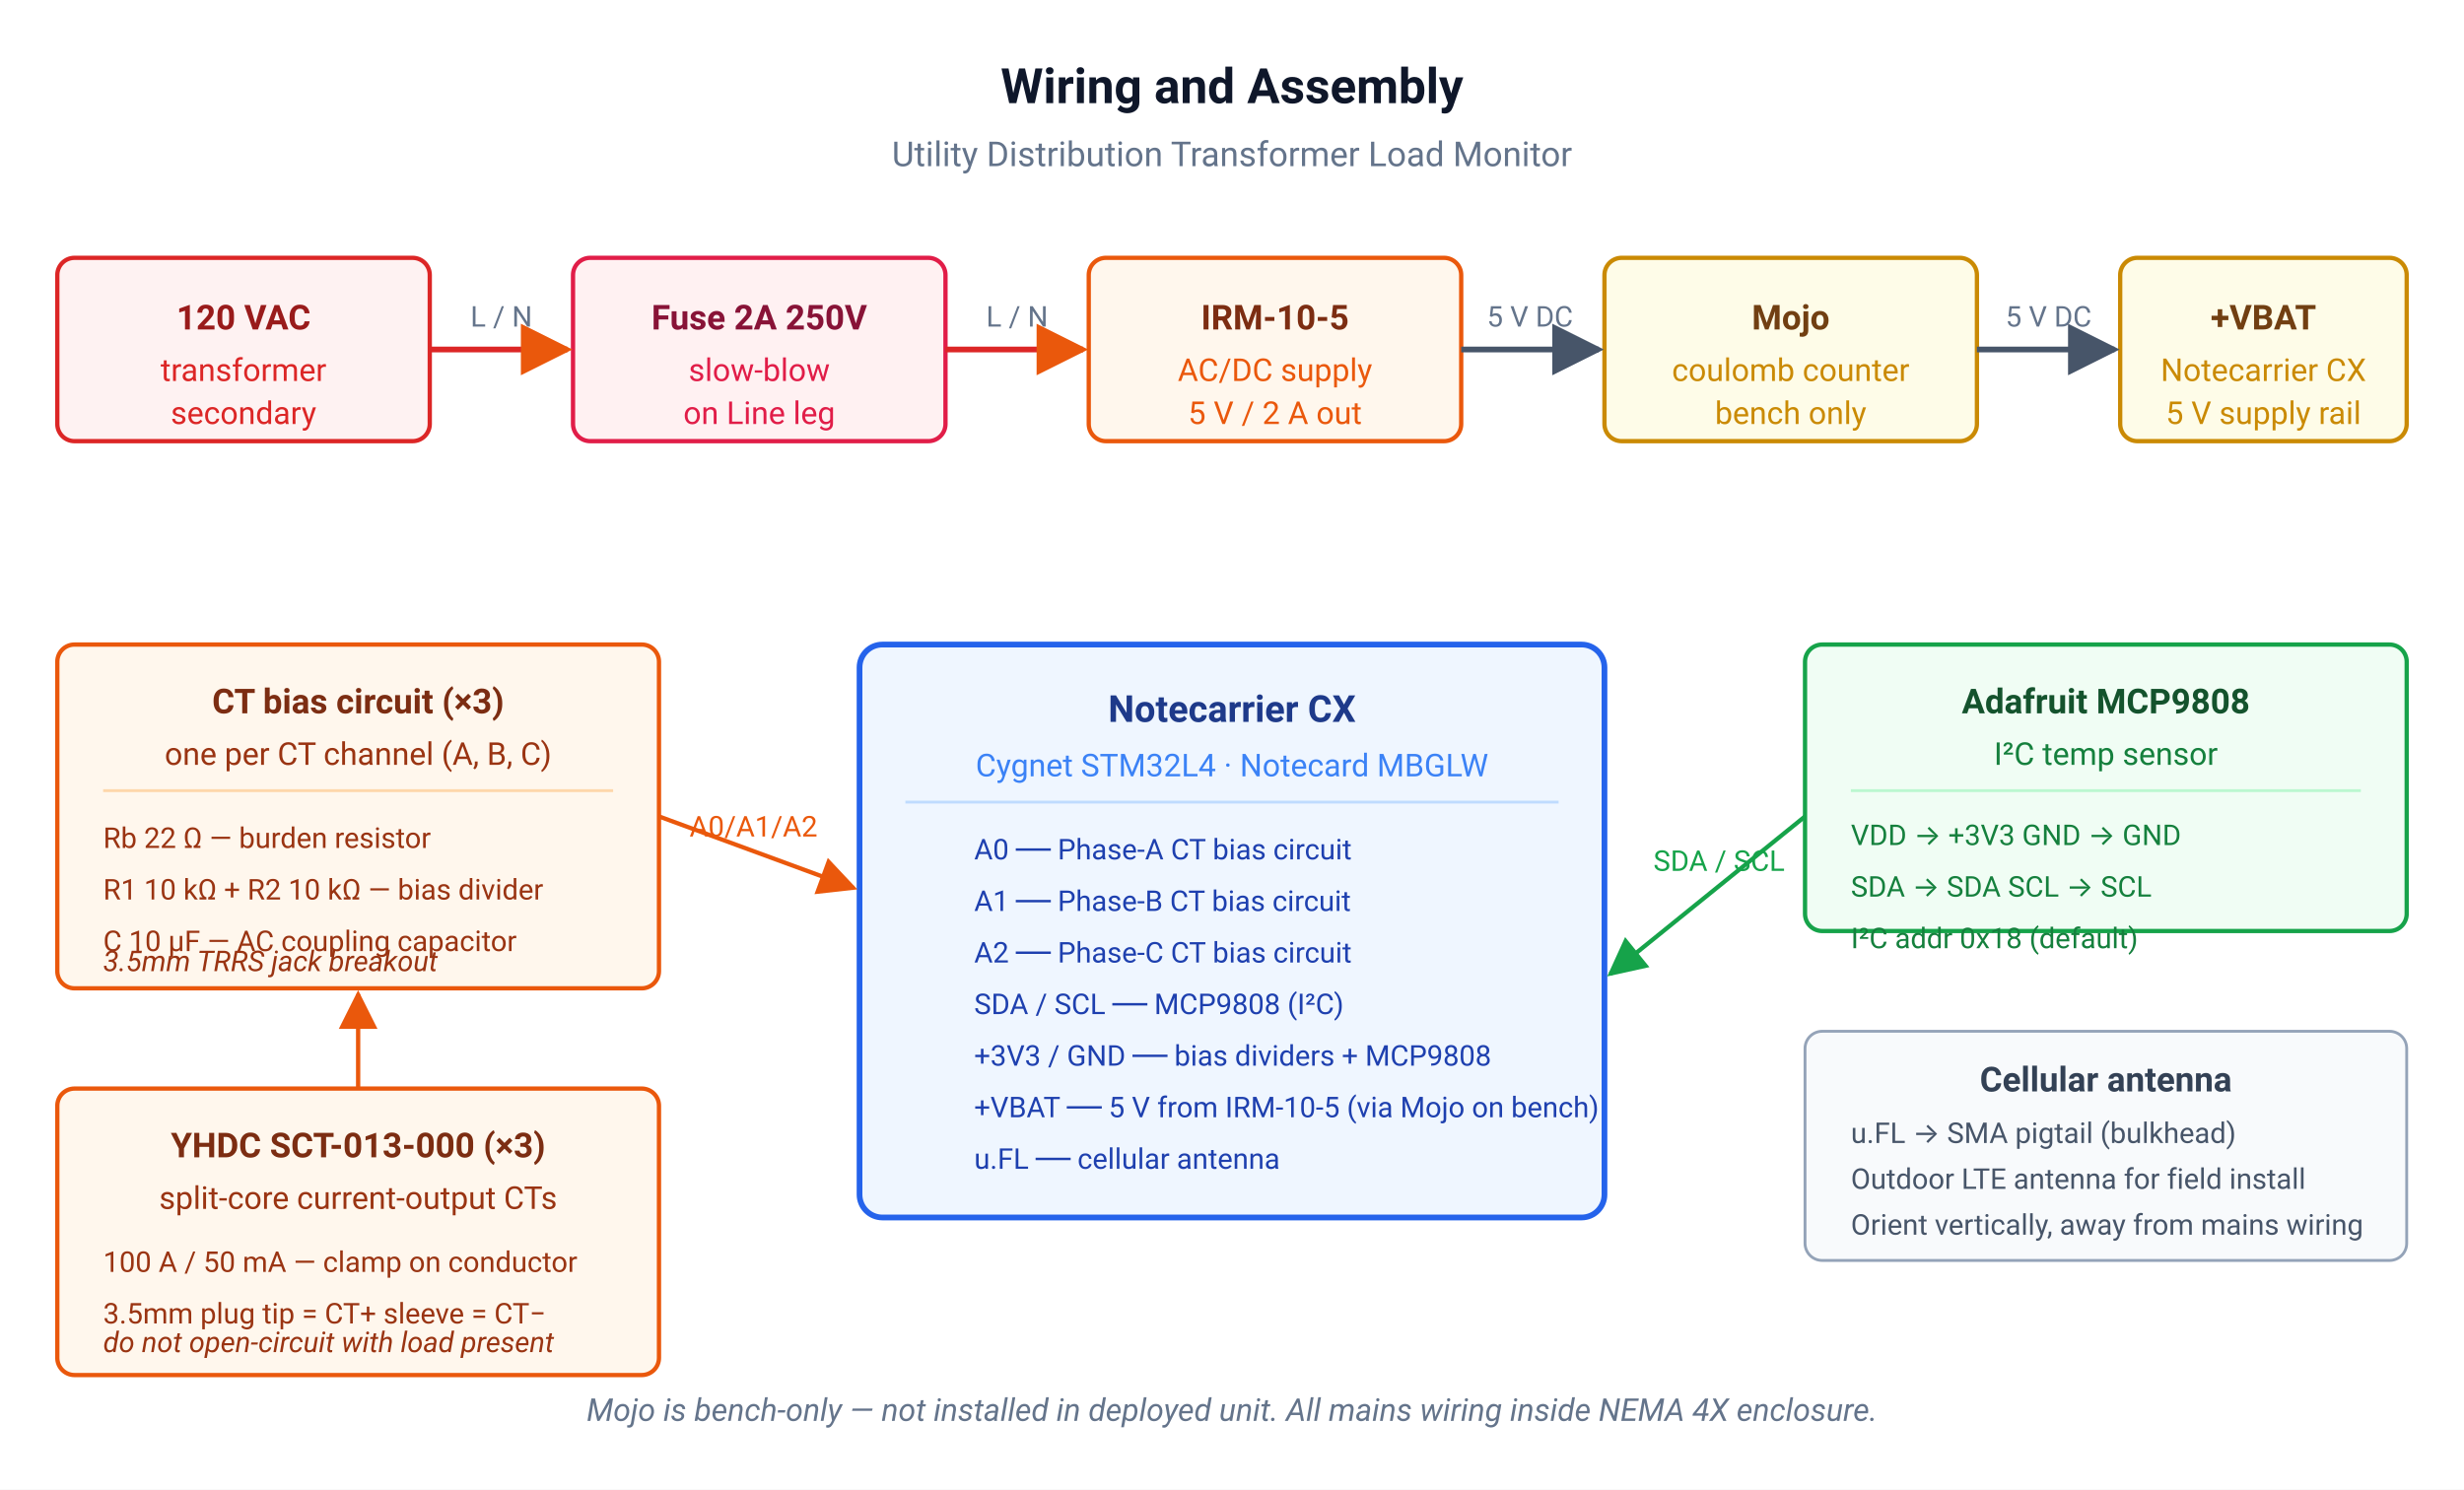
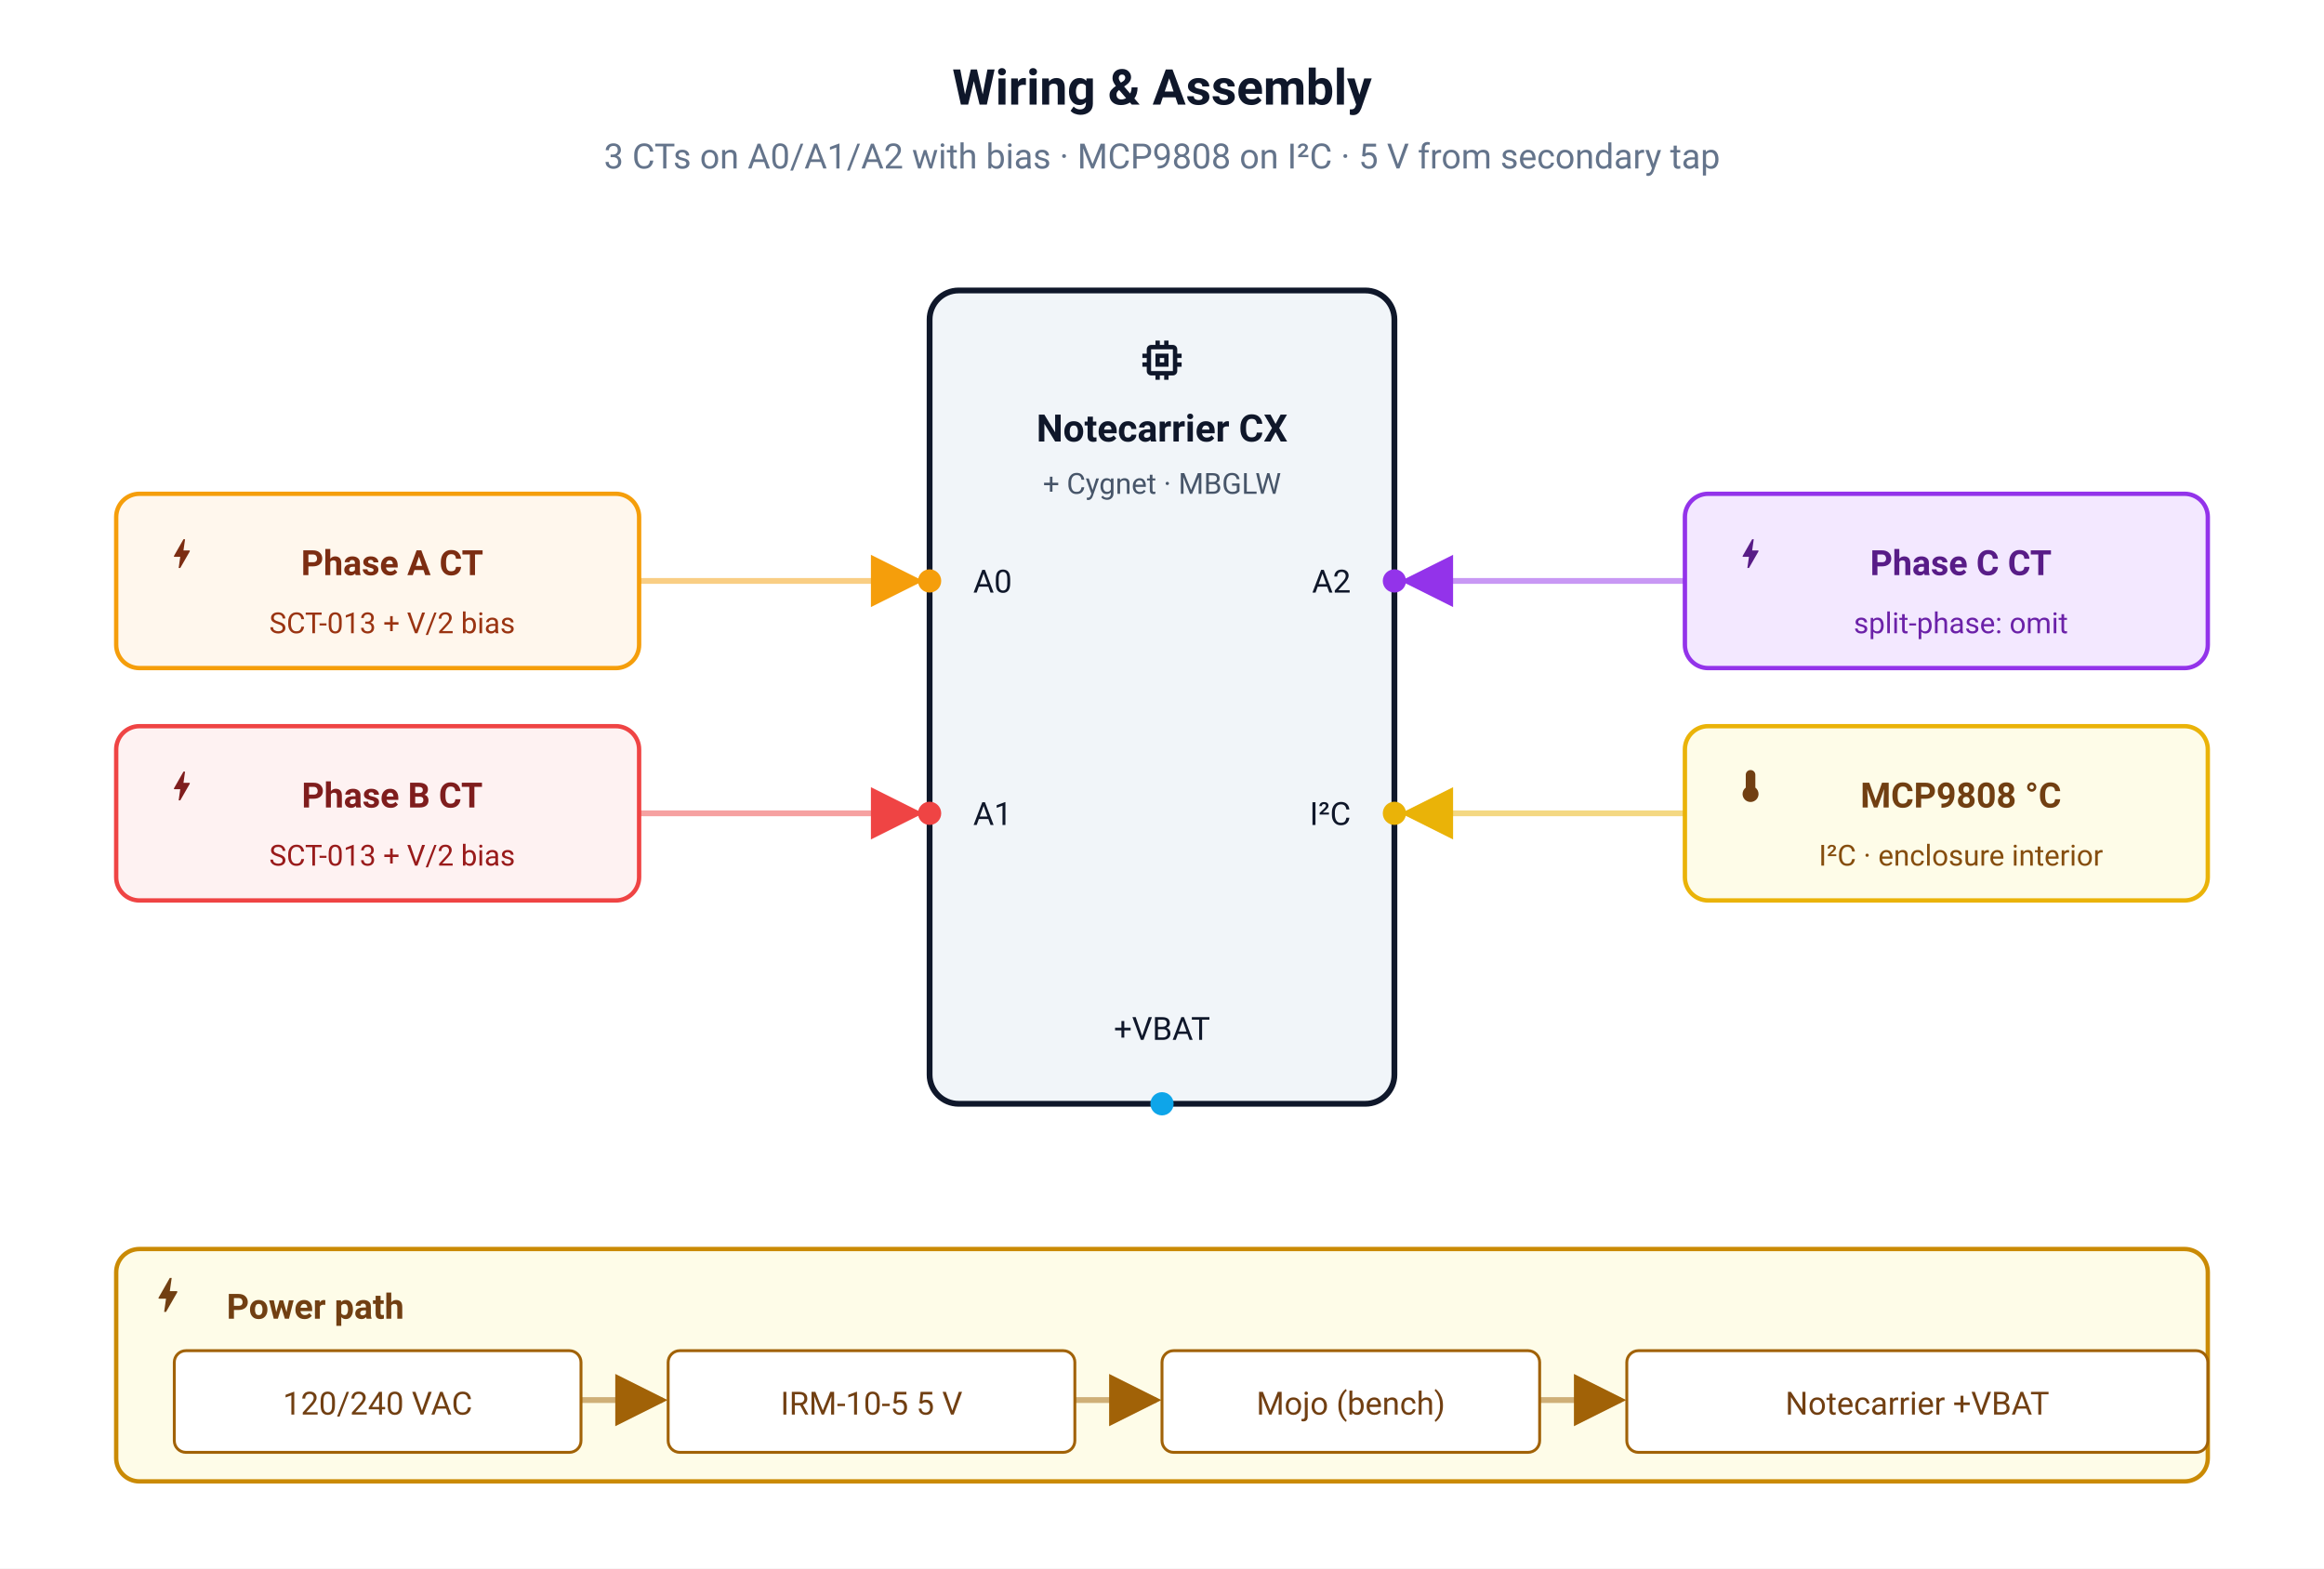
- <svg xmlns="http://www.w3.org/2000/svg" viewBox="0 0 860 520" width="860" font-family="-apple-system,BlinkMacSystemFont,'Segoe UI',Roboto,sans-serif">
+ <svg xmlns="http://www.w3.org/2000/svg" viewBox="0 0 800 540" width="800" font-family="-apple-system,BlinkMacSystemFont,'Segoe UI',Roboto,sans-serif">
  <defs>
-     <marker id="ar-gray" viewBox="0 0 10 10" refX="9" refY="5" markerWidth="9" markerHeight="9" orient="auto-start-reverse">
-       <path d="M0,0 L10,5 L0,10 z" fill="#475569" />
+     <marker id="ar-amber" viewBox="0 0 10 10" refX="9" refY="5" markerWidth="9" markerHeight="9" orient="auto-start-reverse">
+       <path d="M0,0 L10,5 L0,10 z" fill="#f59e0b" />
    </marker>
-     <marker id="ar-orange" viewBox="0 0 10 10" refX="9" refY="5" markerWidth="9" markerHeight="9" orient="auto-start-reverse">
-       <path d="M0,0 L10,5 L0,10 z" fill="#ea580c" />
+     <marker id="ar-red2" viewBox="0 0 10 10" refX="9" refY="5" markerWidth="9" markerHeight="9" orient="auto-start-reverse">
+       <path d="M0,0 L10,5 L0,10 z" fill="#ef4444" />
    </marker>
-     <marker id="ar-blue" viewBox="0 0 10 10" refX="9" refY="5" markerWidth="9" markerHeight="9" orient="auto-start-reverse">
-       <path d="M0,0 L10,5 L0,10 z" fill="#2563eb" />
+     <marker id="ar-purple" viewBox="0 0 10 10" refX="9" refY="5" markerWidth="9" markerHeight="9" orient="auto-start-reverse">
+       <path d="M0,0 L10,5 L0,10 z" fill="#9333ea" />
    </marker>
-     <marker id="ar-green" viewBox="0 0 10 10" refX="9" refY="5" markerWidth="9" markerHeight="9" orient="auto-start-reverse">
-       <path d="M0,0 L10,5 L0,10 z" fill="#16a34a" />
+     <marker id="ar-yellow" viewBox="0 0 10 10" refX="9" refY="5" markerWidth="9" markerHeight="9" orient="auto-start-reverse">
+       <path d="M0,0 L10,5 L0,10 z" fill="#eab308" />
+     </marker>
+     <marker id="ar-brown" viewBox="0 0 10 10" refX="9" refY="5" markerWidth="9" markerHeight="9" orient="auto-start-reverse">
+       <path d="M0,0 L10,5 L0,10 z" fill="#a16207" />
+     </marker>
+     <marker id="ar-sky" viewBox="0 0 10 10" refX="9" refY="5" markerWidth="9" markerHeight="9" orient="auto-start-reverse">
+       <path d="M0,0 L10,5 L0,10 z" fill="#0ea5e9" />
    </marker>
  </defs>
-   <rect width="860" height="520" fill="#ffffff" />
-   <text x="430" y="36" text-anchor="middle" font-size="17" font-weight="700" fill="#0f172a">Wiring and Assembly</text>
-   <text x="430" y="58" text-anchor="middle" font-size="12" fill="#64748b">Utility Distribution Transformer Load Monitor</text>
-   <rect x="20" y="90" width="130" height="64" rx="6" fill="#fef2f2" stroke="#dc2626" stroke-width="1.5" />
-   <text x="85" y="115" text-anchor="middle" font-size="12" font-weight="700" fill="#991b1b">120 VAC</text>
-   <text x="85" y="133" text-anchor="middle" font-size="11" fill="#dc2626">transformer</text>
-   <text x="85" y="148" text-anchor="middle" font-size="11" fill="#dc2626">secondary</text>
-   <rect x="200" y="90" width="130" height="64" rx="6" fill="#fff1f2" stroke="#e11d48" stroke-width="1.5" />
-   <text x="265" y="115" text-anchor="middle" font-size="12" font-weight="700" fill="#881337">Fuse 2A 250V</text>
-   <text x="265" y="133" text-anchor="middle" font-size="11" fill="#e11d48">slow-blow</text>
-   <text x="265" y="148" text-anchor="middle" font-size="11" fill="#e11d48">on Line leg</text>
-   <rect x="380" y="90" width="130" height="64" rx="6" fill="#fff7ed" stroke="#ea580c" stroke-width="1.5" />
-   <text x="445" y="115" text-anchor="middle" font-size="12" font-weight="700" fill="#7c2d12">IRM-10-5</text>
-   <text x="445" y="133" text-anchor="middle" font-size="11" fill="#ea580c">AC/DC supply</text>
-   <text x="445" y="148" text-anchor="middle" font-size="11" fill="#ea580c">5 V / 2 A out</text>
-   <rect x="560" y="90" width="130" height="64" rx="6" fill="#fefce8" stroke="#ca8a04" stroke-width="1.5" />
-   <text x="625" y="115" text-anchor="middle" font-size="12" font-weight="700" fill="#713f12">Mojo</text>
-   <text x="625" y="133" text-anchor="middle" font-size="11" fill="#ca8a04">coulomb counter</text>
-   <text x="625" y="148" text-anchor="middle" font-size="11" fill="#ca8a04">bench only</text>
-   <rect x="740" y="90" width="100" height="64" rx="6" fill="#fefce8" stroke="#ca8a04" stroke-width="1.5" />
-   <text x="790" y="115" text-anchor="middle" font-size="12" font-weight="700" fill="#713f12">+VBAT</text>
-   <text x="790" y="133" text-anchor="middle" font-size="11" fill="#ca8a04">Notecarrier CX</text>
-   <text x="790" y="148" text-anchor="middle" font-size="11" fill="#ca8a04">5 V supply rail</text>
-   <line x1="150" y1="122" x2="198" y2="122" stroke="#dc2626" stroke-width="2" marker-end="url(#ar-orange)" />
-   <line x1="330" y1="122" x2="378" y2="122" stroke="#dc2626" stroke-width="2" marker-end="url(#ar-orange)" />
-   <line x1="510" y1="122" x2="558" y2="122" stroke="#475569" stroke-width="2" marker-end="url(#ar-gray)" />
-   <line x1="690" y1="122" x2="738" y2="122" stroke="#475569" stroke-width="2" marker-end="url(#ar-gray)" />
-   <text x="175" y="114" text-anchor="middle" font-size="10" fill="#64748b">L / N</text>
-   <text x="355" y="114" text-anchor="middle" font-size="10" fill="#64748b">L / N</text>
-   <text x="534" y="114" text-anchor="middle" font-size="10" fill="#64748b">5 V DC</text>
-   <text x="715" y="114" text-anchor="middle" font-size="10" fill="#64748b">5 V DC</text>
-   <rect x="300" y="225" width="260" height="200" rx="8" fill="#eff6ff" stroke="#2563eb" stroke-width="2" />
-   <text x="430" y="252" text-anchor="middle" font-size="13" font-weight="700" fill="#1e3a8a">Notecarrier CX</text>
-   <text x="430" y="271" text-anchor="middle" font-size="11" fill="#3b82f6">Cygnet STM32L4  ·  Notecard MBGLW</text>
-   <line x1="316" y1="280" x2="544" y2="280" stroke="#bfdbfe" stroke-width="1" />
-   <g font-size="10" fill="#1e40af">
-     <text x="340" y="300">A0 ── Phase-A CT bias circuit</text>
-     <text x="340" y="318">A1 ── Phase-B CT bias circuit</text>
-     <text x="340" y="336">A2 ── Phase-C CT bias circuit</text>
-     <text x="340" y="354">SDA / SCL ── MCP9808 (I²C)</text>
-     <text x="340" y="372">+3V3 / GND ── bias dividers + MCP9808</text>
-     <text x="340" y="390">+VBAT ── 5 V from IRM-10-5 (via Mojo on bench)</text>
-     <text x="340" y="408">u.FL ── cellular antenna</text>
+   <rect width="800" height="540" fill="#ffffff" />
+   <text x="400" y="36" text-anchor="middle" font-size="17" font-weight="700" fill="#0f172a">Wiring &amp; Assembly</text>
+   <text x="400" y="58" text-anchor="middle" font-size="12" fill="#64748b">3 CTs on A0/A1/A2 with bias · MCP9808 on I²C · 5 V from secondary tap</text>
+   <rect x="320" y="100" width="160" height="280" rx="10" fill="#f1f5f9" stroke="#0f172a" stroke-width="2" />
+   <g transform="translate(391,115) scale(0.75)" fill="#0f172a">
+     <path d="M15 9H9v6h6V9zm-2 4h-2v-2h2v2zm8-2V9h-2V7c0-1.1-.9-2-2-2h-2V3h-2v2h-2V3H9v2H7c-1.1 0-2 .9-2 2v2H3v2h2v2H3v2h2v2c0 1.1.9 2 2 2h2v2h2v-2h2v2h2v-2h2c1.1 0 2-.9 2-2v-2h2v-2h-2v-2h2zm-4 6H7V7h10v10z" />
  </g>
-   <rect x="20" y="225" width="210" height="120" rx="6" fill="#fff7ed" stroke="#ea580c" stroke-width="1.5" />
-   <text x="125" y="249" text-anchor="middle" font-size="12" font-weight="700" fill="#7c2d12">CT bias circuit (×3)</text>
-   <text x="125" y="267" text-anchor="middle" font-size="11" fill="#9a3412">one per CT channel (A, B, C)</text>
-   <line x1="36" y1="276" x2="214" y2="276" stroke="#fed7aa" stroke-width="1" />
-   <g font-size="10" fill="#9a3412">
-     <text x="36" y="296">Rb 22 Ω — burden resistor</text>
-     <text x="36" y="314">R1 10 kΩ + R2 10 kΩ — bias divider</text>
-     <text x="36" y="332">C 10 µF — AC coupling capacitor</text>
-     <text x="36" y="339" font-style="italic">3.5mm TRRS jack breakout</text>
+   <text x="400" y="152" text-anchor="middle" font-size="13" font-weight="700" fill="#0f172a">Notecarrier CX</text>
+   <text x="400" y="170" text-anchor="middle" font-size="10" fill="#475569">+ Cygnet · MBGLW</text>
+   <g font-size="11" fill="#0f172a">
+     <text x="335" y="204">A0</text>
+     <text x="335" y="284">A1</text>
+     <text x="465" y="204" text-anchor="end">A2</text>
+     <text x="465" y="284" text-anchor="end">I²C</text>
+     <text x="400" y="358" text-anchor="middle">+VBAT</text>
  </g>
-   <rect x="20" y="380" width="210" height="100" rx="6" fill="#fff7ed" stroke="#ea580c" stroke-width="1.5" />
-   <text x="125" y="404" text-anchor="middle" font-size="12" font-weight="700" fill="#7c2d12">YHDC SCT-013-000 (×3)</text>
-   <text x="125" y="422" text-anchor="middle" font-size="11" fill="#9a3412">split-core current-output CTs</text>
-   <g font-size="10" fill="#9a3412">
-     <text x="36" y="444">100 A / 50 mA — clamp on conductor</text>
-     <text x="36" y="462">3.5mm plug tip = CT+  sleeve = CT−</text>
-     <text x="36" y="472" font-style="italic">do not open-circuit with load present</text>
+   <g>
+     <circle cx="320" cy="200" r="4" fill="#f59e0b" />
+     <circle cx="320" cy="280" r="4" fill="#ef4444" />
+     <circle cx="480" cy="200" r="4" fill="#9333ea" />
+     <circle cx="480" cy="280" r="4" fill="#eab308" />
+     <circle cx="400" cy="380" r="4" fill="#0ea5e9" />
  </g>
-   <rect x="630" y="225" width="210" height="100" rx="6" fill="#f0fdf4" stroke="#16a34a" stroke-width="1.5" />
-   <text x="735" y="249" text-anchor="middle" font-size="12" font-weight="700" fill="#14532d">Adafruit MCP9808</text>
-   <text x="735" y="267" text-anchor="middle" font-size="11" fill="#15803d">I²C temp sensor</text>
-   <line x1="646" y1="276" x2="824" y2="276" stroke="#bbf7d0" stroke-width="1" />
-   <g font-size="10" fill="#15803d">
-     <text x="646" y="295">VDD → +3V3   GND → GND</text>
-     <text x="646" y="313">SDA → SDA   SCL → SCL</text>
-     <text x="646" y="331">I²C addr 0x18 (default)</text>
+   <rect x="40" y="170" width="180" height="60" rx="8" fill="#fff7ed" stroke="#f59e0b" stroke-width="1.5" />
+   <g transform="translate(56,184) scale(0.55)" fill="#7c2d12">
+     <path d="M11 21h-1l1-7H7.5c-.88 0-.33-.75-.31-.78C8.48 10.94 10.42 7.54 13.01 3h1l-1 7h3.51c.4 0 .62.19.4.66C12.97 17.55 11 21 11 21z" />
  </g>
-   <line x1="125" y1="380" x2="125" y2="347" stroke="#ea580c" stroke-width="1.5" marker-end="url(#ar-orange)" />
-   <line x1="230" y1="285" x2="298" y2="310" stroke="#ea580c" stroke-width="1.5" marker-end="url(#ar-orange)" />
-   <text x="263" y="292" text-anchor="middle" font-size="10" fill="#ea580c">A0/A1/A2</text>
-   <line x1="630" y1="285" x2="562" y2="340" stroke="#16a34a" stroke-width="1.5" marker-end="url(#ar-green)" />
-   <text x="600" y="304" text-anchor="middle" font-size="10" fill="#16a34a">SDA / SCL</text>
-   <rect x="630" y="360" width="210" height="80" rx="6" fill="#f8fafc" stroke="#94a3b8" stroke-width="1" />
-   <text x="735" y="381" text-anchor="middle" font-size="12" font-weight="700" fill="#334155">Cellular antenna</text>
-   <g font-size="10" fill="#475569">
-     <text x="646" y="399">u.FL → SMA pigtail (bulkhead)</text>
-     <text x="646" y="415">Outdoor LTE antenna for field install</text>
-     <text x="646" y="431">Orient vertically, away from mains wiring</text>
+   <text x="135" y="198" text-anchor="middle" font-size="12" font-weight="700" fill="#7c2d12">Phase A CT</text>
+   <text x="135" y="218" text-anchor="middle" font-size="10" fill="#9a3412">SCT-013 + V/2 bias</text>
+   <rect x="40" y="250" width="180" height="60" rx="8" fill="#fef2f2" stroke="#ef4444" stroke-width="1.5" />
+   <g transform="translate(56,264) scale(0.55)" fill="#7f1d1d">
+     <path d="M11 21h-1l1-7H7.5c-.88 0-.33-.75-.31-.78C8.48 10.94 10.42 7.54 13.01 3h1l-1 7h3.51c.4 0 .62.19.4.66C12.97 17.55 11 21 11 21z" />
  </g>
-   <text x="430" y="496" text-anchor="middle" font-size="11" fill="#64748b" font-style="italic">Mojo is bench-only — not installed in deployed unit.  All mains wiring inside NEMA 4X enclosure.</text>
+   <text x="135" y="278" text-anchor="middle" font-size="12" font-weight="700" fill="#7f1d1d">Phase B CT</text>
+   <text x="135" y="298" text-anchor="middle" font-size="10" fill="#991b1b">SCT-013 + V/2 bias</text>
+   <rect x="580" y="170" width="180" height="60" rx="8" fill="#f3e8ff" stroke="#9333ea" stroke-width="1.5" />
+   <g transform="translate(596,184) scale(0.55)" fill="#581c87">
+     <path d="M11 21h-1l1-7H7.5c-.88 0-.33-.75-.31-.78C8.48 10.94 10.42 7.54 13.01 3h1l-1 7h3.51c.4 0 .62.19.4.66C12.97 17.55 11 21 11 21z" />
+   </g>
+   <text x="675" y="198" text-anchor="middle" font-size="12" font-weight="700" fill="#581c87">Phase C CT</text>
+   <text x="675" y="218" text-anchor="middle" font-size="10" fill="#6b21a8">split-phase: omit</text>
+   <rect x="580" y="250" width="180" height="60" rx="8" fill="#fefce8" stroke="#eab308" stroke-width="1.5" />
+   <g transform="translate(596,264) scale(0.55)" fill="#713f12">
+     <path d="M15 13V5c0-1.66-1.34-3-3-3S9 3.34 9 5v8c-1.21.91-2 2.37-2 4 0 2.76 2.24 5 5 5s5-2.24 5-5c0-1.63-.79-3.09-2-4z" />
+   </g>
+   <text x="675" y="278" text-anchor="middle" font-size="12" font-weight="700" fill="#713f12">MCP9808 °C</text>
+   <text x="675" y="298" text-anchor="middle" font-size="10" fill="#854d0e">I²C · enclosure interior</text>
+   <line x1="220" y1="200" x2="316" y2="200" stroke="#f59e0b" stroke-opacity="0.5" stroke-width="2" marker-end="url(#ar-amber)" />
+   <line x1="220" y1="280" x2="316" y2="280" stroke="#ef4444" stroke-opacity="0.5" stroke-width="2" marker-end="url(#ar-red2)" />
+   <line x1="580" y1="200" x2="484" y2="200" stroke="#9333ea" stroke-opacity="0.5" stroke-width="2" marker-end="url(#ar-purple)" />
+   <line x1="580" y1="280" x2="484" y2="280" stroke="#eab308" stroke-opacity="0.5" stroke-width="2" marker-end="url(#ar-yellow)" />
+   <rect x="40" y="430" width="720" height="80" rx="8" fill="#fefce8" stroke="#ca8a04" stroke-width="1.5" />
+   <g transform="translate(50,438) scale(0.65)" fill="#713f12">
+     <path d="M11 21h-1l1-7H7.5c-.88 0-.33-.75-.31-.78C8.48 10.94 10.42 7.54 13.01 3h1l-1 7h3.51c.4 0 .62.19.4.66C12.97 17.55 11 21 11 21z" />
+   </g>
+   <text x="78" y="454" font-size="12" font-weight="700" fill="#713f12">Power path</text>
+   <rect x="60" y="465" width="140" height="35" rx="4" fill="#ffffff" stroke="#a16207" />
+   <text x="130" y="487" text-anchor="middle" font-size="11" fill="#713f12">120/240 VAC</text>
+   <rect x="230" y="465" width="140" height="35" rx="4" fill="#ffffff" stroke="#a16207" />
+   <text x="300" y="487" text-anchor="middle" font-size="11" fill="#713f12">IRM-10-5 5 V</text>
+   <rect x="400" y="465" width="130" height="35" rx="4" fill="#ffffff" stroke="#a16207" />
+   <text x="465" y="487" text-anchor="middle" font-size="11" fill="#713f12">Mojo (bench)</text>
+   <rect x="560" y="465" width="200" height="35" rx="4" fill="#ffffff" stroke="#a16207" />
+   <text x="660" y="487" text-anchor="middle" font-size="11" fill="#713f12">Notecarrier +VBAT</text>
+   <line x1="200" y1="482" x2="228" y2="482" stroke="#a16207" stroke-opacity="0.5" stroke-width="2" marker-end="url(#ar-brown)" />
+   <line x1="370" y1="482" x2="398" y2="482" stroke="#a16207" stroke-opacity="0.5" stroke-width="2" marker-end="url(#ar-brown)" />
+   <line x1="530" y1="482" x2="558" y2="482" stroke="#a16207" stroke-opacity="0.5" stroke-width="2" marker-end="url(#ar-brown)" />
</svg>
